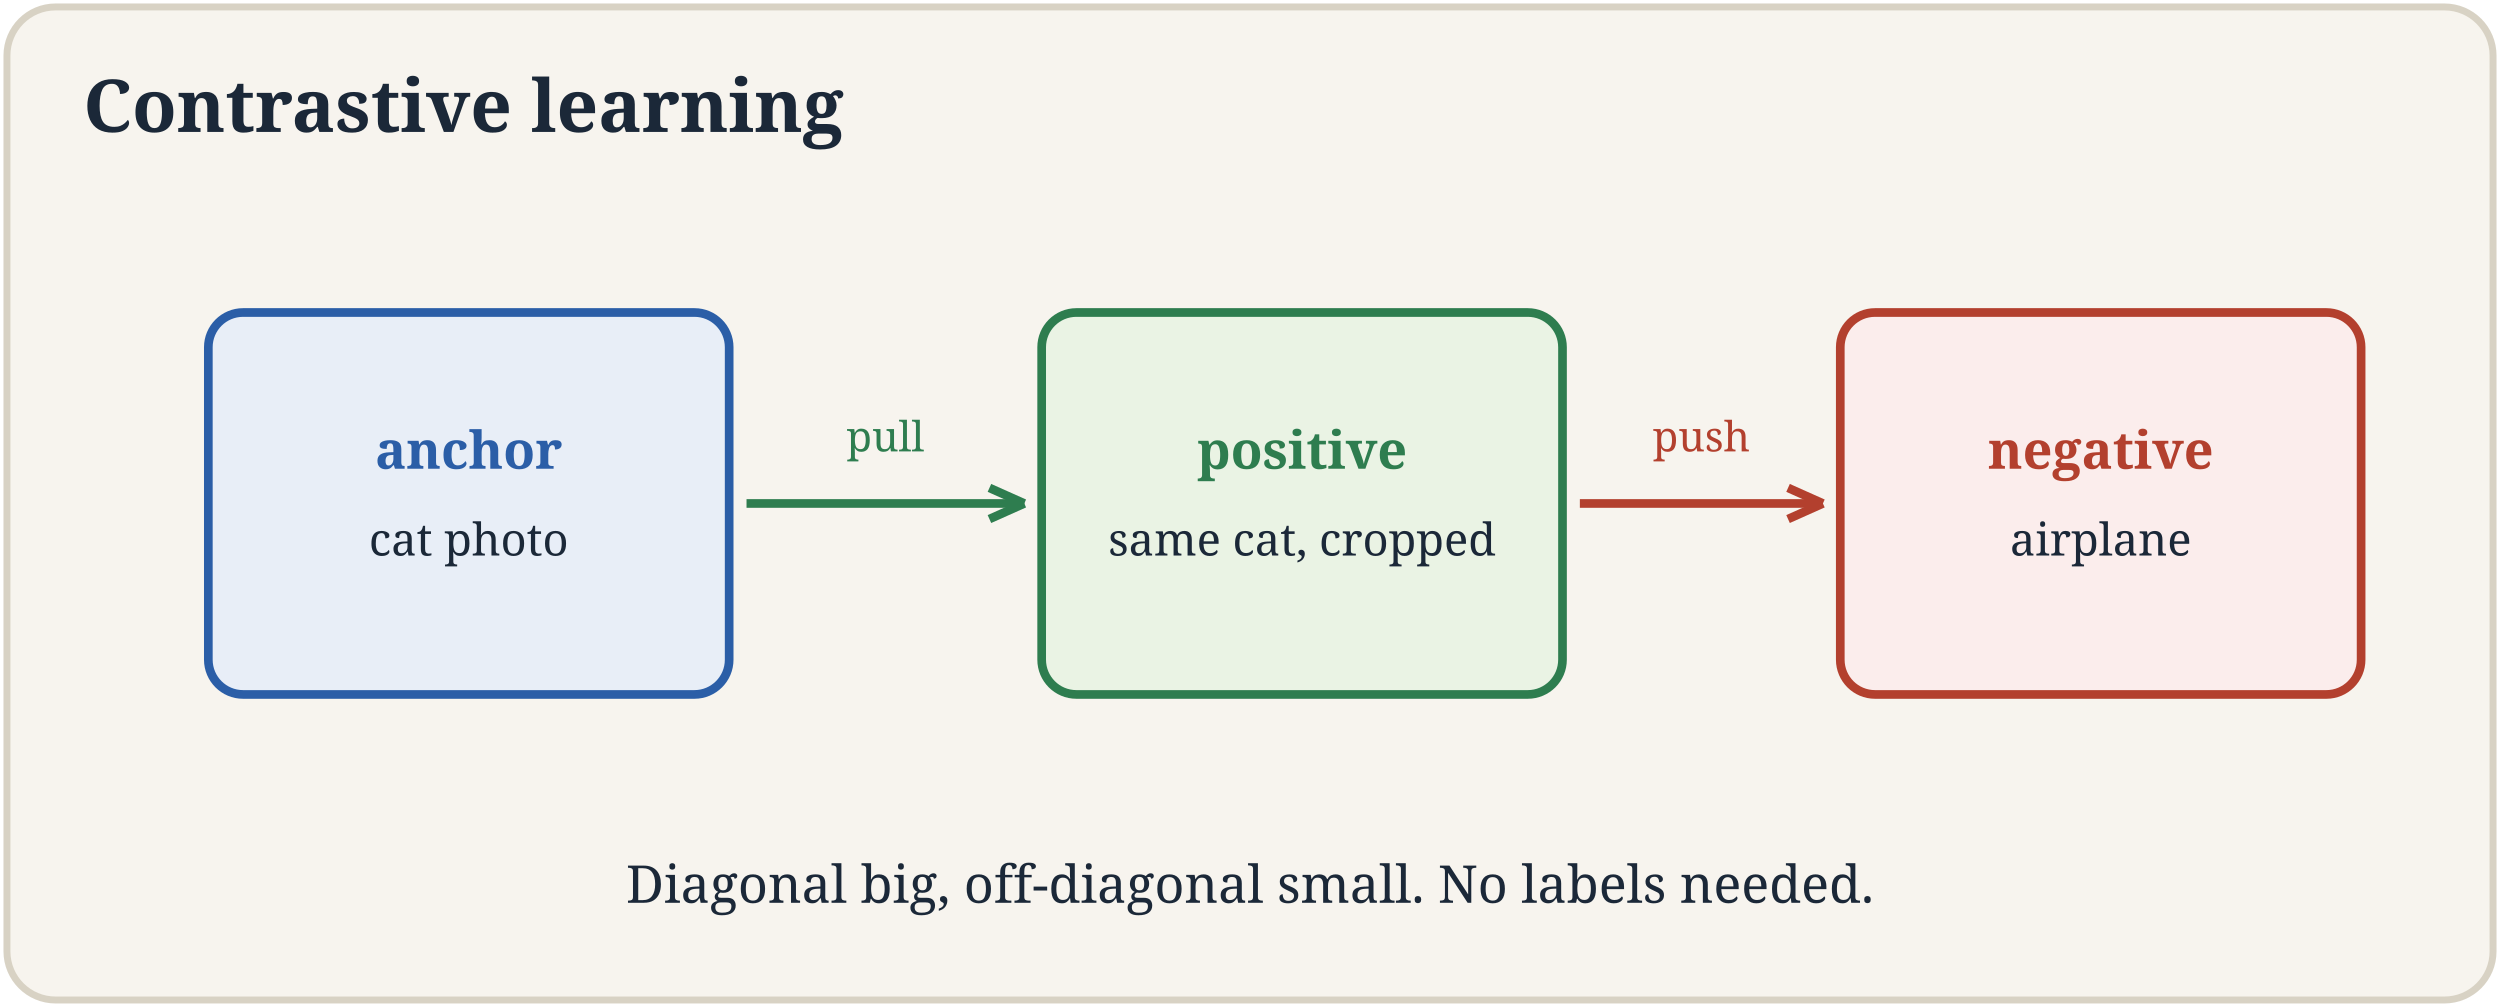
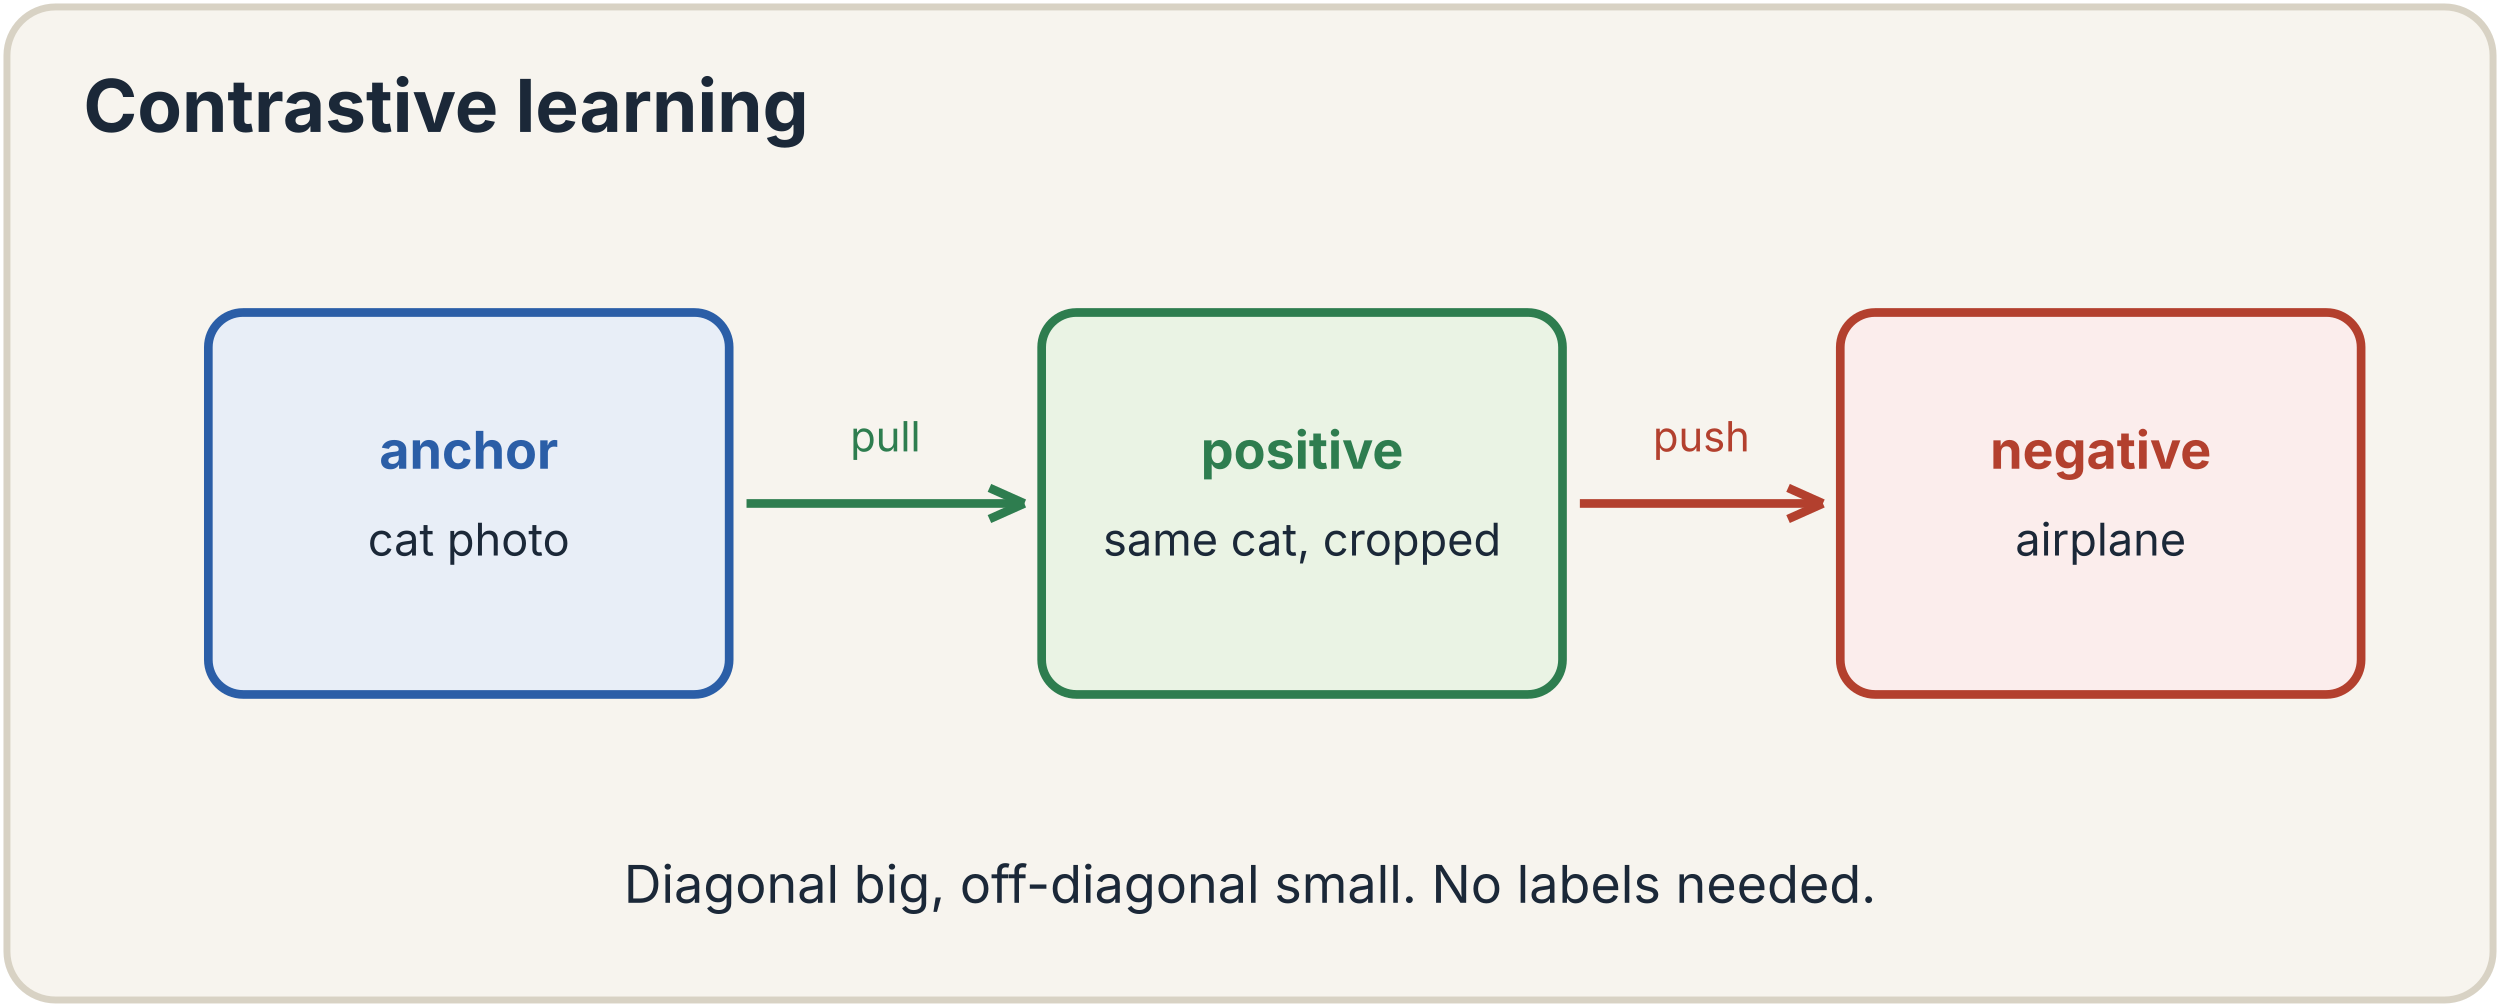
- <svg xmlns="http://www.w3.org/2000/svg" viewBox="0 0 720 290" font-family="Georgia, serif">
+ <svg xmlns="http://www.w3.org/2000/svg" viewBox="0 0 720 290" font-family="Anthropic Sans, Inter, 'Source Sans 3', 'IBM Plex Sans', sans-serif">
  <rect x="2" y="2" width="716" height="286" rx="14" fill="#F7F4EE" stroke="#D8D2C4" stroke-width="2" />
  <text x="24" y="38" font-size="21" font-weight="bold" fill="#1B2838">Contrastive learning</text>
  <rect x="60" y="90" width="150" height="110" rx="10" fill="#E8EEF7" stroke="#2B5EA7" stroke-width="2.5" />
  <text x="135" y="135" font-size="15" fill="#2B5EA7" text-anchor="middle" font-weight="bold">anchor</text>
  <text x="135" y="160" font-size="13" fill="#1B2838" text-anchor="middle">cat photo</text>
  <rect x="300" y="90" width="150" height="110" rx="10" fill="#EAF3E4" stroke="#2E7D4F" stroke-width="2.5" />
  <text x="375" y="135" font-size="15" fill="#2E7D4F" text-anchor="middle" font-weight="bold">positive</text>
  <text x="375" y="160" font-size="13" fill="#1B2838" text-anchor="middle">same cat, cropped</text>
  <rect x="530" y="90" width="150" height="110" rx="10" fill="#FBEDEC" stroke="#B3402E" stroke-width="2.5" />
  <text x="605" y="135" font-size="15" fill="#B3402E" text-anchor="middle" font-weight="bold">negative</text>
  <text x="605" y="160" font-size="13" fill="#1B2838" text-anchor="middle">airplane</text>
  <line x1="215" y1="145" x2="295" y2="145" stroke="#2E7D4F" stroke-width="2.5" />
  <line x1="295" y1="145" x2="284.956" y2="140.515" stroke="#2E7D4F" stroke-width="2.5" />
  <line x1="295" y1="145" x2="284.956" y2="149.485" stroke="#2E7D4F" stroke-width="2.5" />
  <text x="255" y="130" font-size="12" fill="#2E7D4F" text-anchor="middle">pull</text>
  <line x1="455" y1="145" x2="525" y2="145" stroke="#B3402E" stroke-width="2.5" />
  <line x1="525" y1="145" x2="514.956" y2="140.515" stroke="#B3402E" stroke-width="2.5" />
  <line x1="525" y1="145" x2="514.956" y2="149.485" stroke="#B3402E" stroke-width="2.5" />
  <text x="490" y="130" font-size="12" fill="#B3402E" text-anchor="middle">push</text>
  <text x="360" y="260" font-size="15" fill="#1B2838" text-anchor="middle">Diagonal big, off-diagonal small. No labels needed.</text>
</svg>
